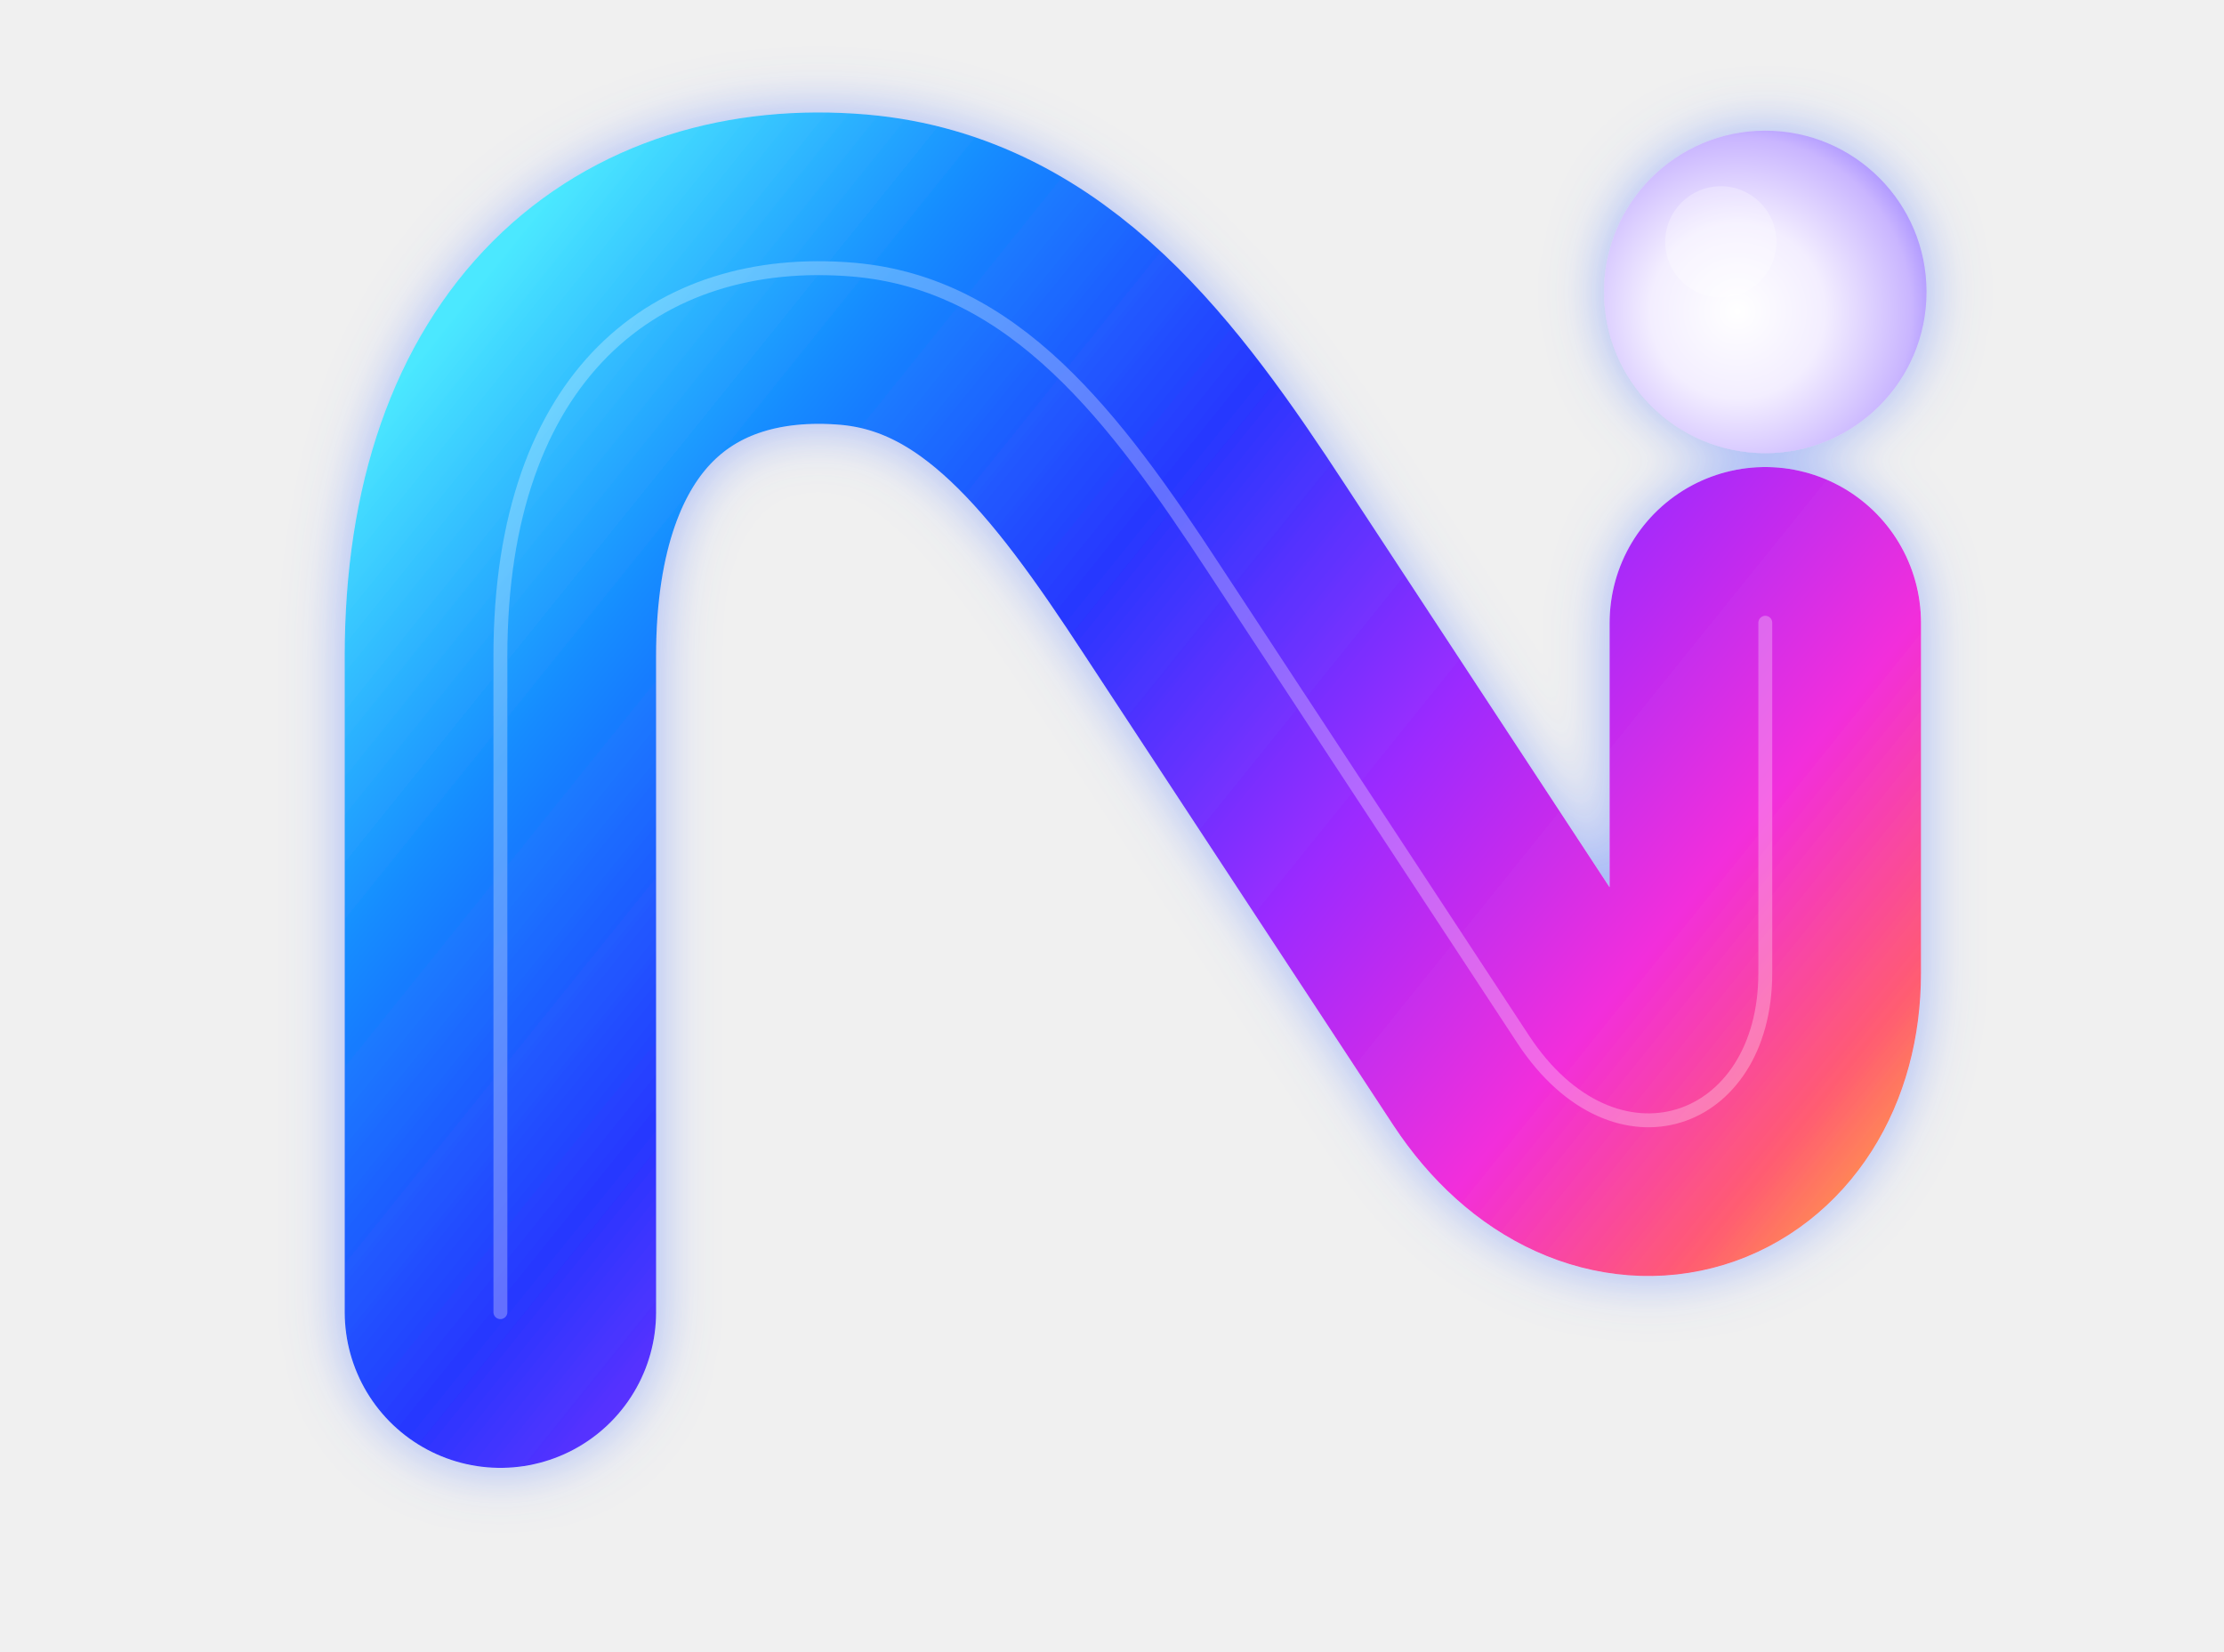
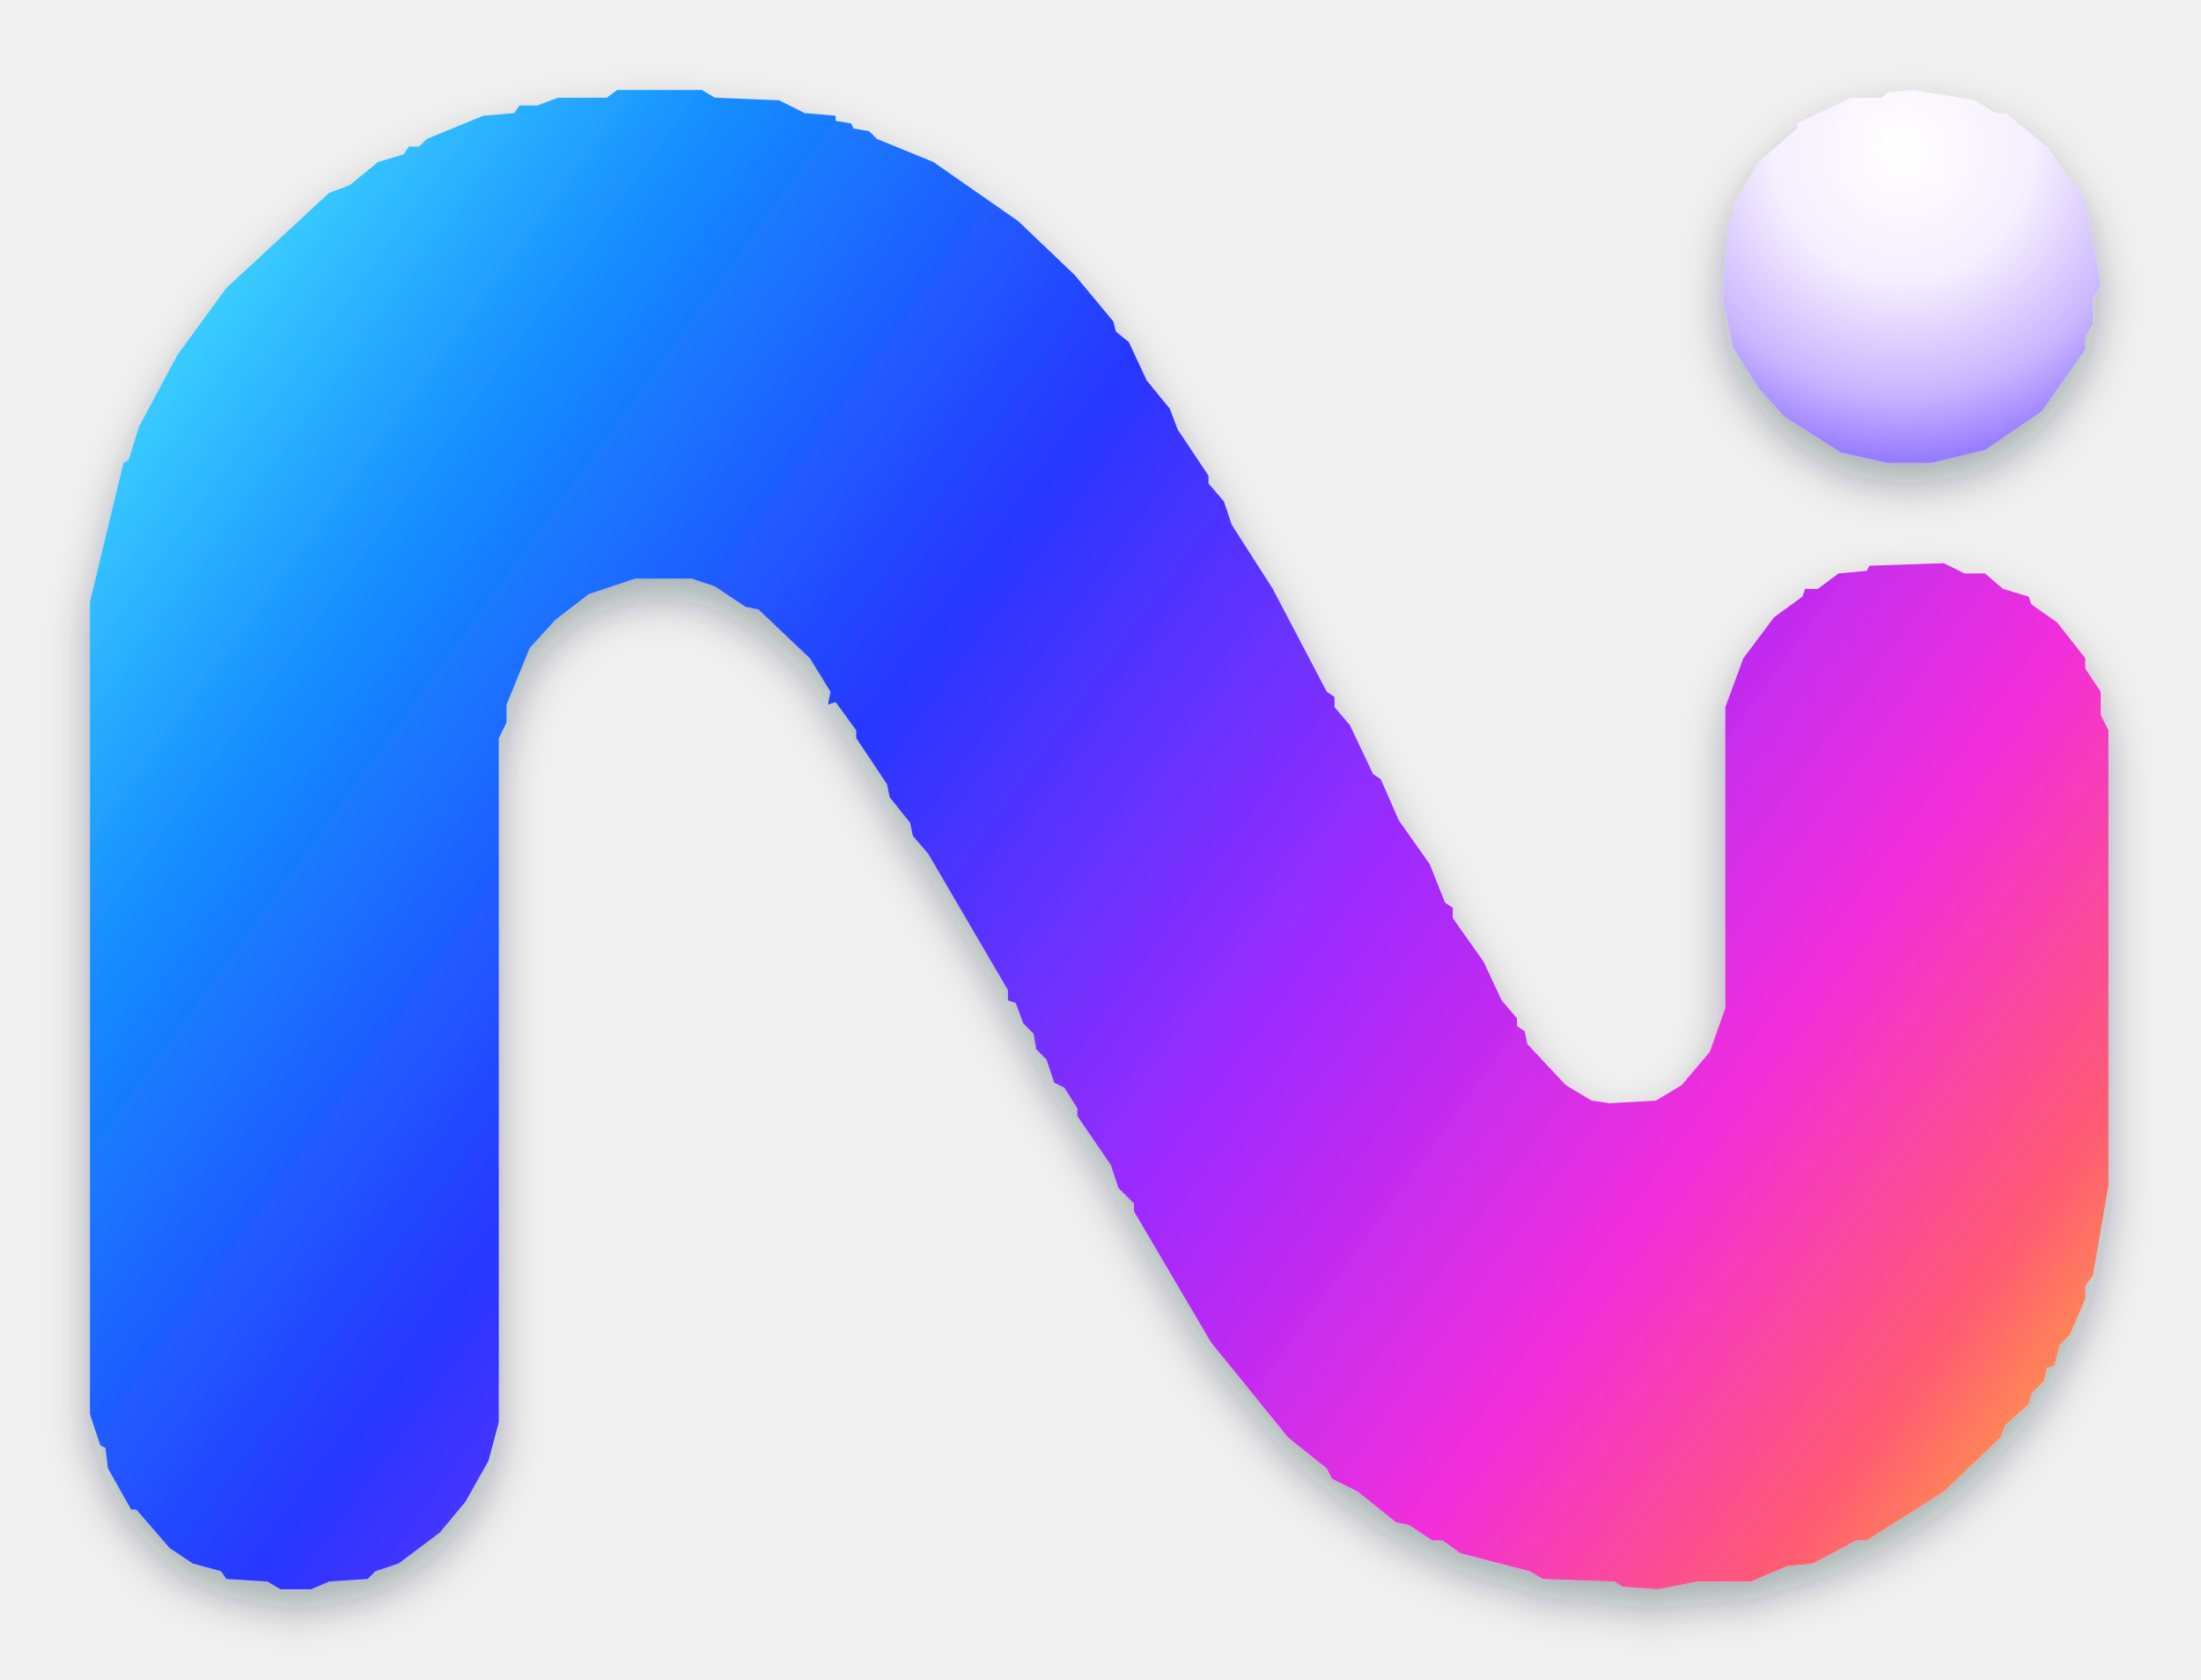
- <svg xmlns="http://www.w3.org/2000/svg" width="800" height="594" viewBox="0 0 800 594" role="img" aria-labelledby="title description">
+ <svg xmlns="http://www.w3.org/2000/svg" width="856" height="653" viewBox="0 0 856 653" role="img" aria-labelledby="title description">
  <defs>
-     <linearGradient id="neptuneBody" x1="170" y1="105" x2="660" y2="500" gradientUnits="userSpaceOnUse">
-       <stop offset="0" stop-color="#4BE8FF" />
-       <stop offset="0.18" stop-color="#168CFF" />
-       <stop offset="0.38" stop-color="#2737FF" />
-       <stop offset="0.58" stop-color="#9B2CFF" />
-       <stop offset="0.76" stop-color="#F22DDB" />
-       <stop offset="0.89" stop-color="#FF5C72" />
-       <stop offset="1" stop-color="#FFC62C" />
+     <linearGradient id="g" x1="60" y1="60" x2="820" y2="610" gradientUnits="userSpaceOnUse">
+       <stop offset="0" stop-color="#49e9ff" />
+       <stop offset=".18" stop-color="#168cff" />
+       <stop offset=".38" stop-color="#2737ff" />
+       <stop offset=".58" stop-color="#9b2cff" />
+       <stop offset=".76" stop-color="#f22ddb" />
+       <stop offset=".89" stop-color="#ff5c72" />
+       <stop offset="1" stop-color="#ffc62c" />
    </linearGradient>
-     <radialGradient id="neptuneDot" cx="0" cy="0" r="1" gradientTransform="translate(625 112) rotate(128) scale(112)" gradientUnits="userSpaceOnUse">
-       <stop offset="0" stop-color="#FFFFFF" />
-       <stop offset="0.28" stop-color="#F3EEFF" />
-       <stop offset="0.56" stop-color="#C9B5FF" />
-       <stop offset="0.79" stop-color="#795BFF" />
-       <stop offset="1" stop-color="#392BDA" />
+     <radialGradient id="d" cx="0" cy="0" r="1" gradientTransform="translate(740 58) rotate(126) scale(170)" gradientUnits="userSpaceOnUse">
+       <stop stop-color="#fff" />
+       <stop offset=".3" stop-color="#f5efff" />
+       <stop offset=".56" stop-color="#c9b5ff" />
+       <stop offset=".8" stop-color="#795bff" />
+       <stop offset="1" stop-color="#392bda" />
    </radialGradient>
-     <filter id="softGlow" x="-25%" y="-25%" width="150%" height="160%">
-       <feGaussianBlur in="SourceAlpha" stdDeviation="10" result="blur" />
-       <feColorMatrix in="blur" type="matrix" values="0 0 0 0 0.12 0 0 0 0 0.24 0 0 0 0 1 0 0 0 .55 0" result="glow" />
-       <feMerge>
-         <feMergeNode in="glow" />
-         <feMergeNode in="SourceGraphic" />
-       </feMerge>
+     <filter id="s" x="-10%" y="-10%" width="120%" height="130%">
+       <feDropShadow dx="0" dy="8" stdDeviation="8" flood-color="#11152b" flood-opacity=".32" />
    </filter>
  </defs>
-   <g filter="url(#softGlow)">
-     <path d="M180 472V236C180 135 236 91 307 97C365 102 401 150 437 205L548 374C581 424 635 405 635 350V224" fill="none" stroke="url(#neptuneBody)" stroke-width="112" stroke-linecap="round" stroke-linejoin="round" />
-     <circle cx="635" cy="105" r="58" fill="url(#neptuneDot)" />
-     <path d="M180 472V236C180 135 236 91 307 97C365 102 401 150 437 205L548 374C581 424 635 405 635 350V224" fill="none" stroke="#FFFFFF" stroke-opacity="0.28" stroke-width="5" stroke-linecap="round" stroke-linejoin="round" />
-     <circle cx="619" cy="87" r="20" fill="#FFFFFF" opacity="0.28" />
+   <g filter="url(#s)">
+     <path d="M 69 138 L 54 166 L 50 179 L 48 180 L 35 234 L 35 550 L 39 562 L 41 563 L 42 571 L 51 587 L 53 587 L 66 602 L 75 608 L 86 611 L 88 614 L 104 615 L 109 618 L 121 618 L 128 615 L 143 614 L 146 611 L 155 608 L 171 596 L 181 584 L 190 568 L 194 553 L 194 287 L 197 281 L 197 274 L 206 252 L 216 241 L 229 231 L 247 225 L 269 225 L 278 228 L 290 236 L 295 237 L 315 256 L 323 269 L 322 274 L 325 273 L 333 284 L 333 287 L 345 305 L 346 310 L 354 320 L 355 325 L 361 332 L 392 385 L 392 389 L 395 390 L 398 398 L 402 402 L 403 408 L 407 412 L 410 421 L 414 423 L 419 431 L 419 434 L 432 453 L 435 462 L 441 468 L 441 471 L 471 522 L 501 559 L 516 571 L 518 575 L 528 580 L 543 592 L 548 593 L 557 599 L 561 599 L 568 604 L 595 611 L 600 614 L 628 615 L 631 617 L 645 618 L 660 615 L 681 615 L 695 609 L 705 608 L 722 599 L 726 599 L 756 580 L 778 559 L 780 554 L 789 546 L 790 542 L 795 537 L 796 532 L 799 531 L 801 523 L 805 519 L 811 505 L 811 500 L 814 496 L 820 461 L 820 284 L 817 278 L 817 269 L 811 260 L 811 256 L 800 242 L 790 235 L 789 232 L 779 229 L 772 223 L 764 223 L 756 219 L 727 220 L 726 222 L 715 223 L 707 229 L 702 229 L 701 232 L 690 240 L 678 256 L 671 275 L 671 392 L 665 409 L 654 422 L 644 428 L 626 429 L 619 428 L 609 422 L 594 406 L 593 401 L 590 399 L 590 396 L 584 389 L 577 374 L 565 357 L 565 353 L 562 351 L 556 336 L 544 319 L 537 303 L 534 301 L 525 282 L 519 275 L 519 271 L 516 269 L 495 229 L 479 204 L 476 195 L 470 188 L 470 185 L 458 167 L 455 159 L 446 148 L 439 133 L 434 129 L 433 125 L 418 107 L 396 86 L 363 63 L 341 54 L 338 51 L 332 50 L 331 48 L 325 47 L 325 45 L 313 44 L 303 39 L 278 38 L 273 35 L 240 35 L 236 38 L 217 38 L 209 41 L 202 41 L 200 44 L 188 45 L 166 54 L 163 57 L 159 57 L 157 60 L 147 63 L 136 72 L 128 75 L 88 112 Z" fill="url(#g)" />
+     <path d="M 720 38 L 699 48 L 699 50 L 684 63 L 674 80 L 674 85 L 672 86 L 670 116 L 674 135 L 684 151 L 694 162 L 716 176 L 734 180 L 751 180 L 772 175 L 794 160 L 811 136 L 811 131 L 814 126 L 814 116 L 817 111 L 811 78 L 796 57 L 780 44 L 776 44 L 768 39 L 744 35 L 734 36 L 732 38 Z" fill="url(#d)" />
  </g>
</svg>
